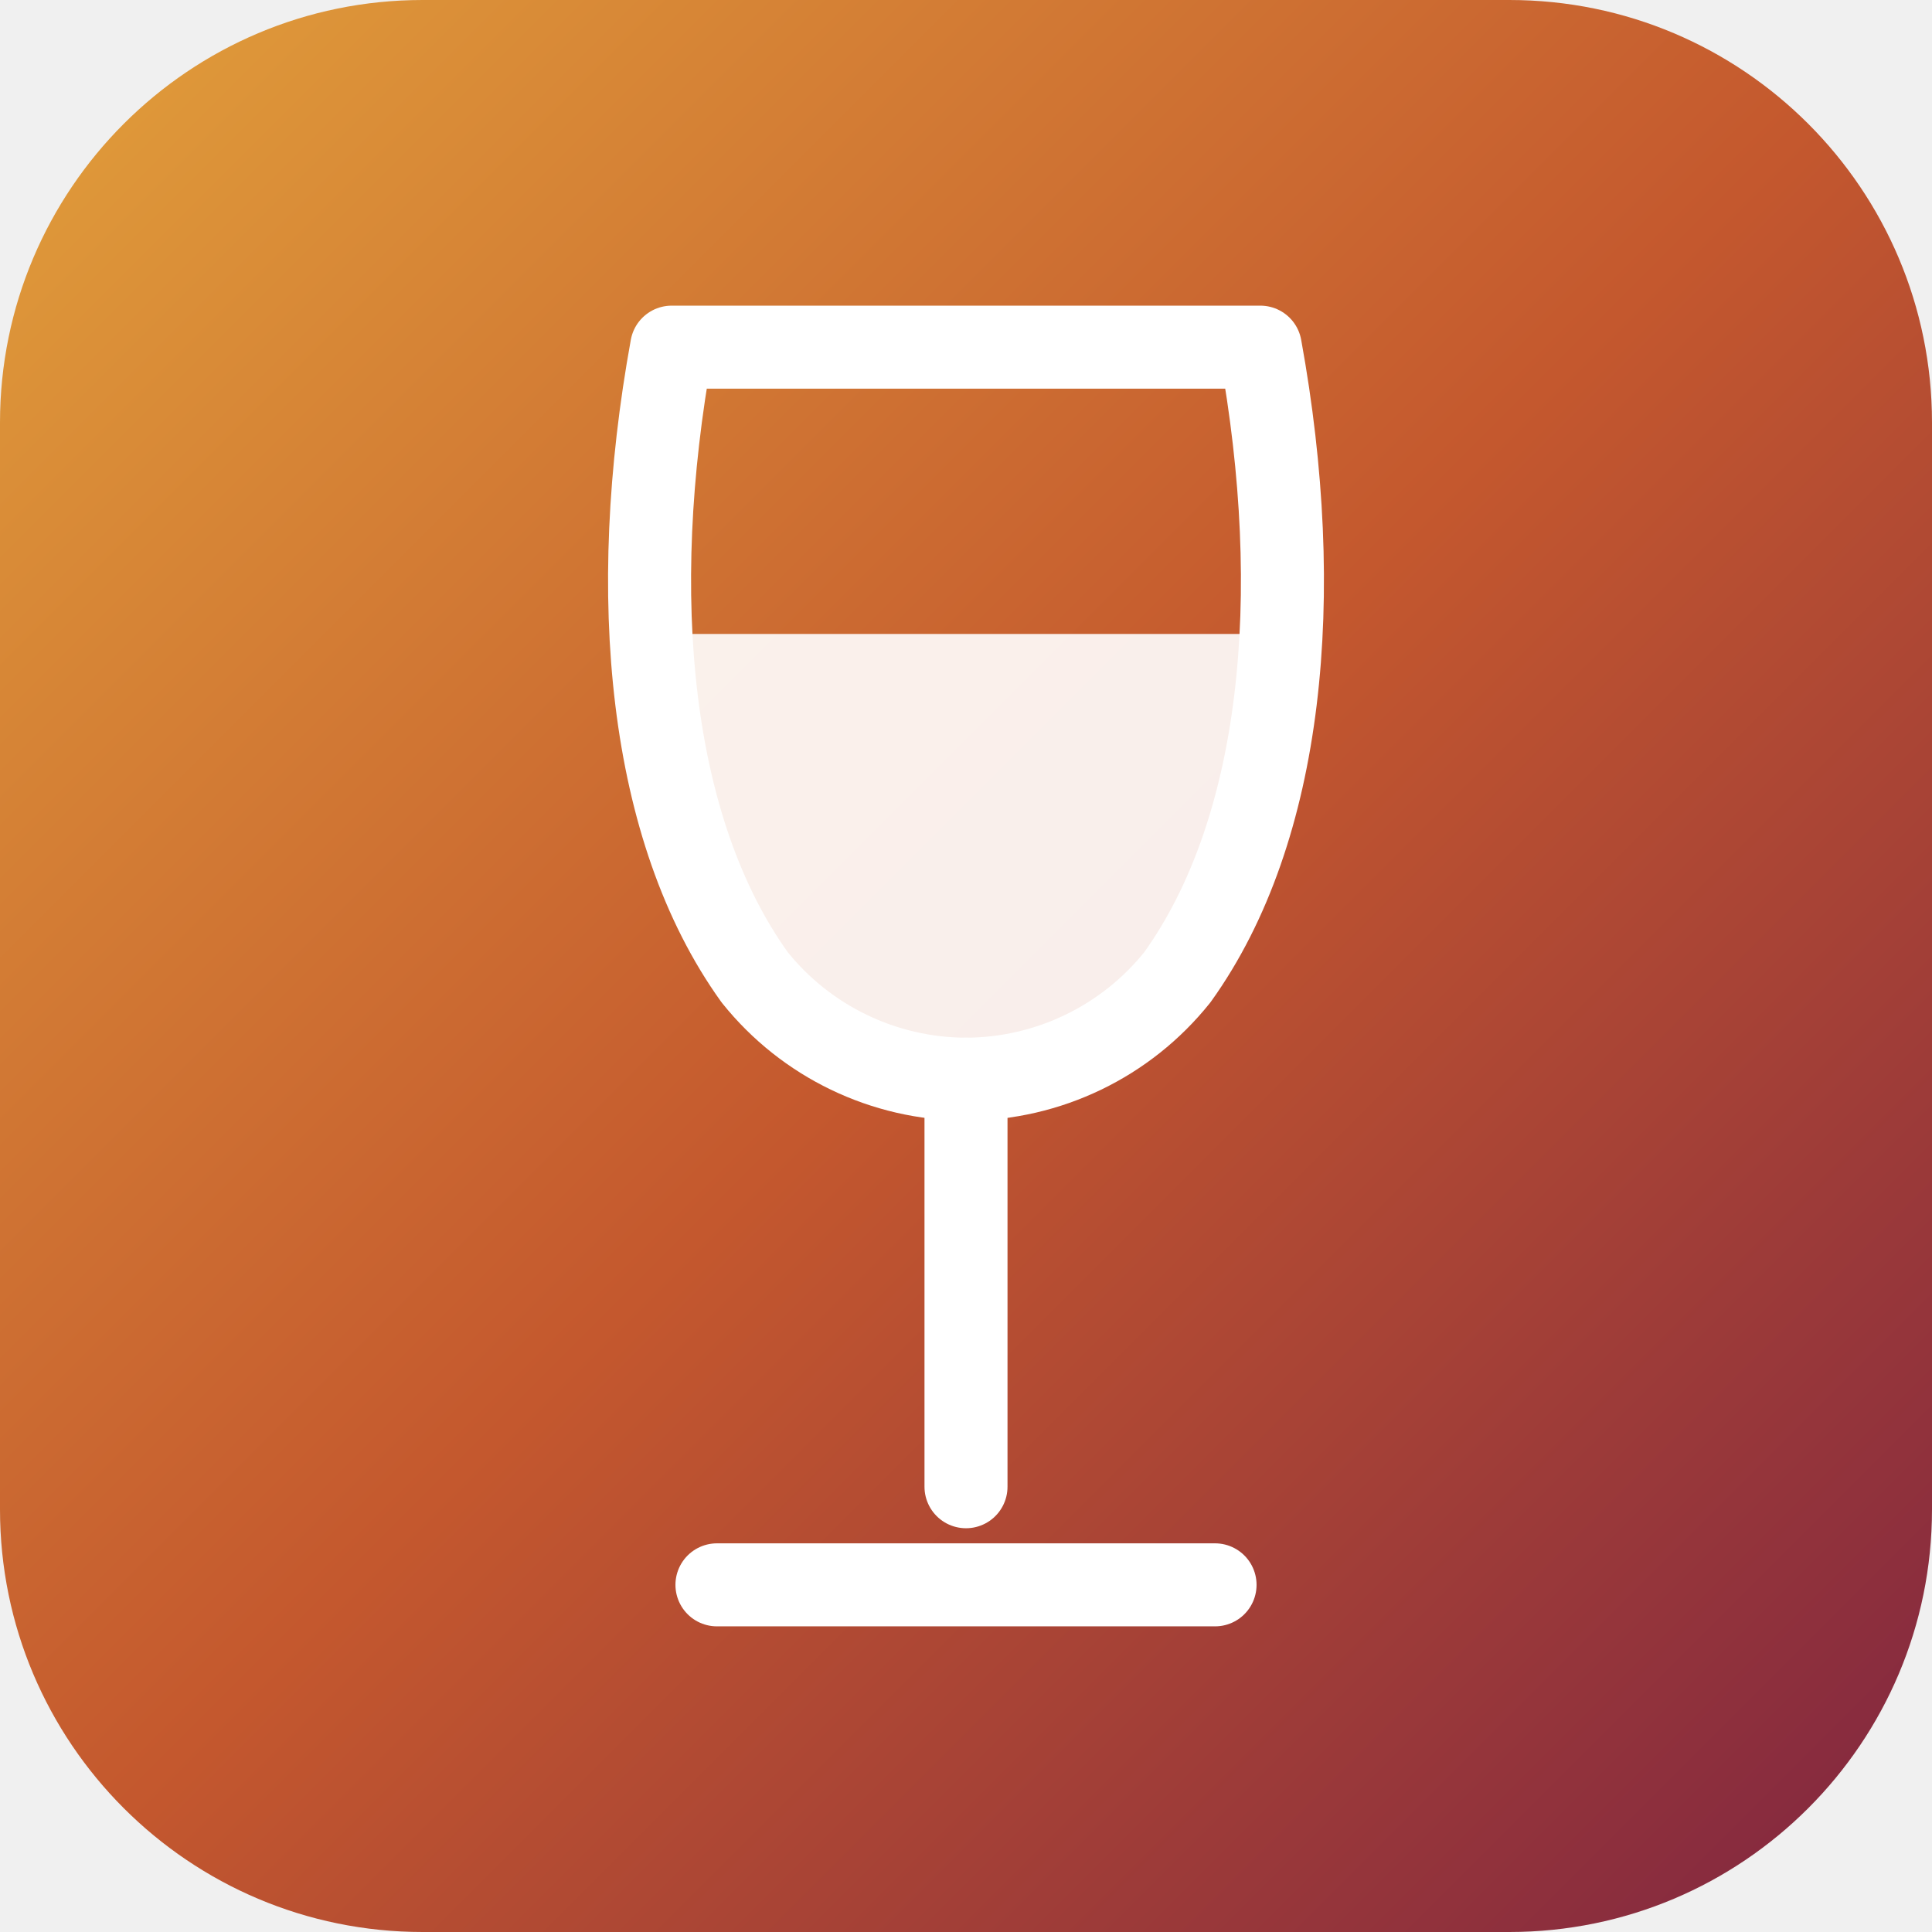
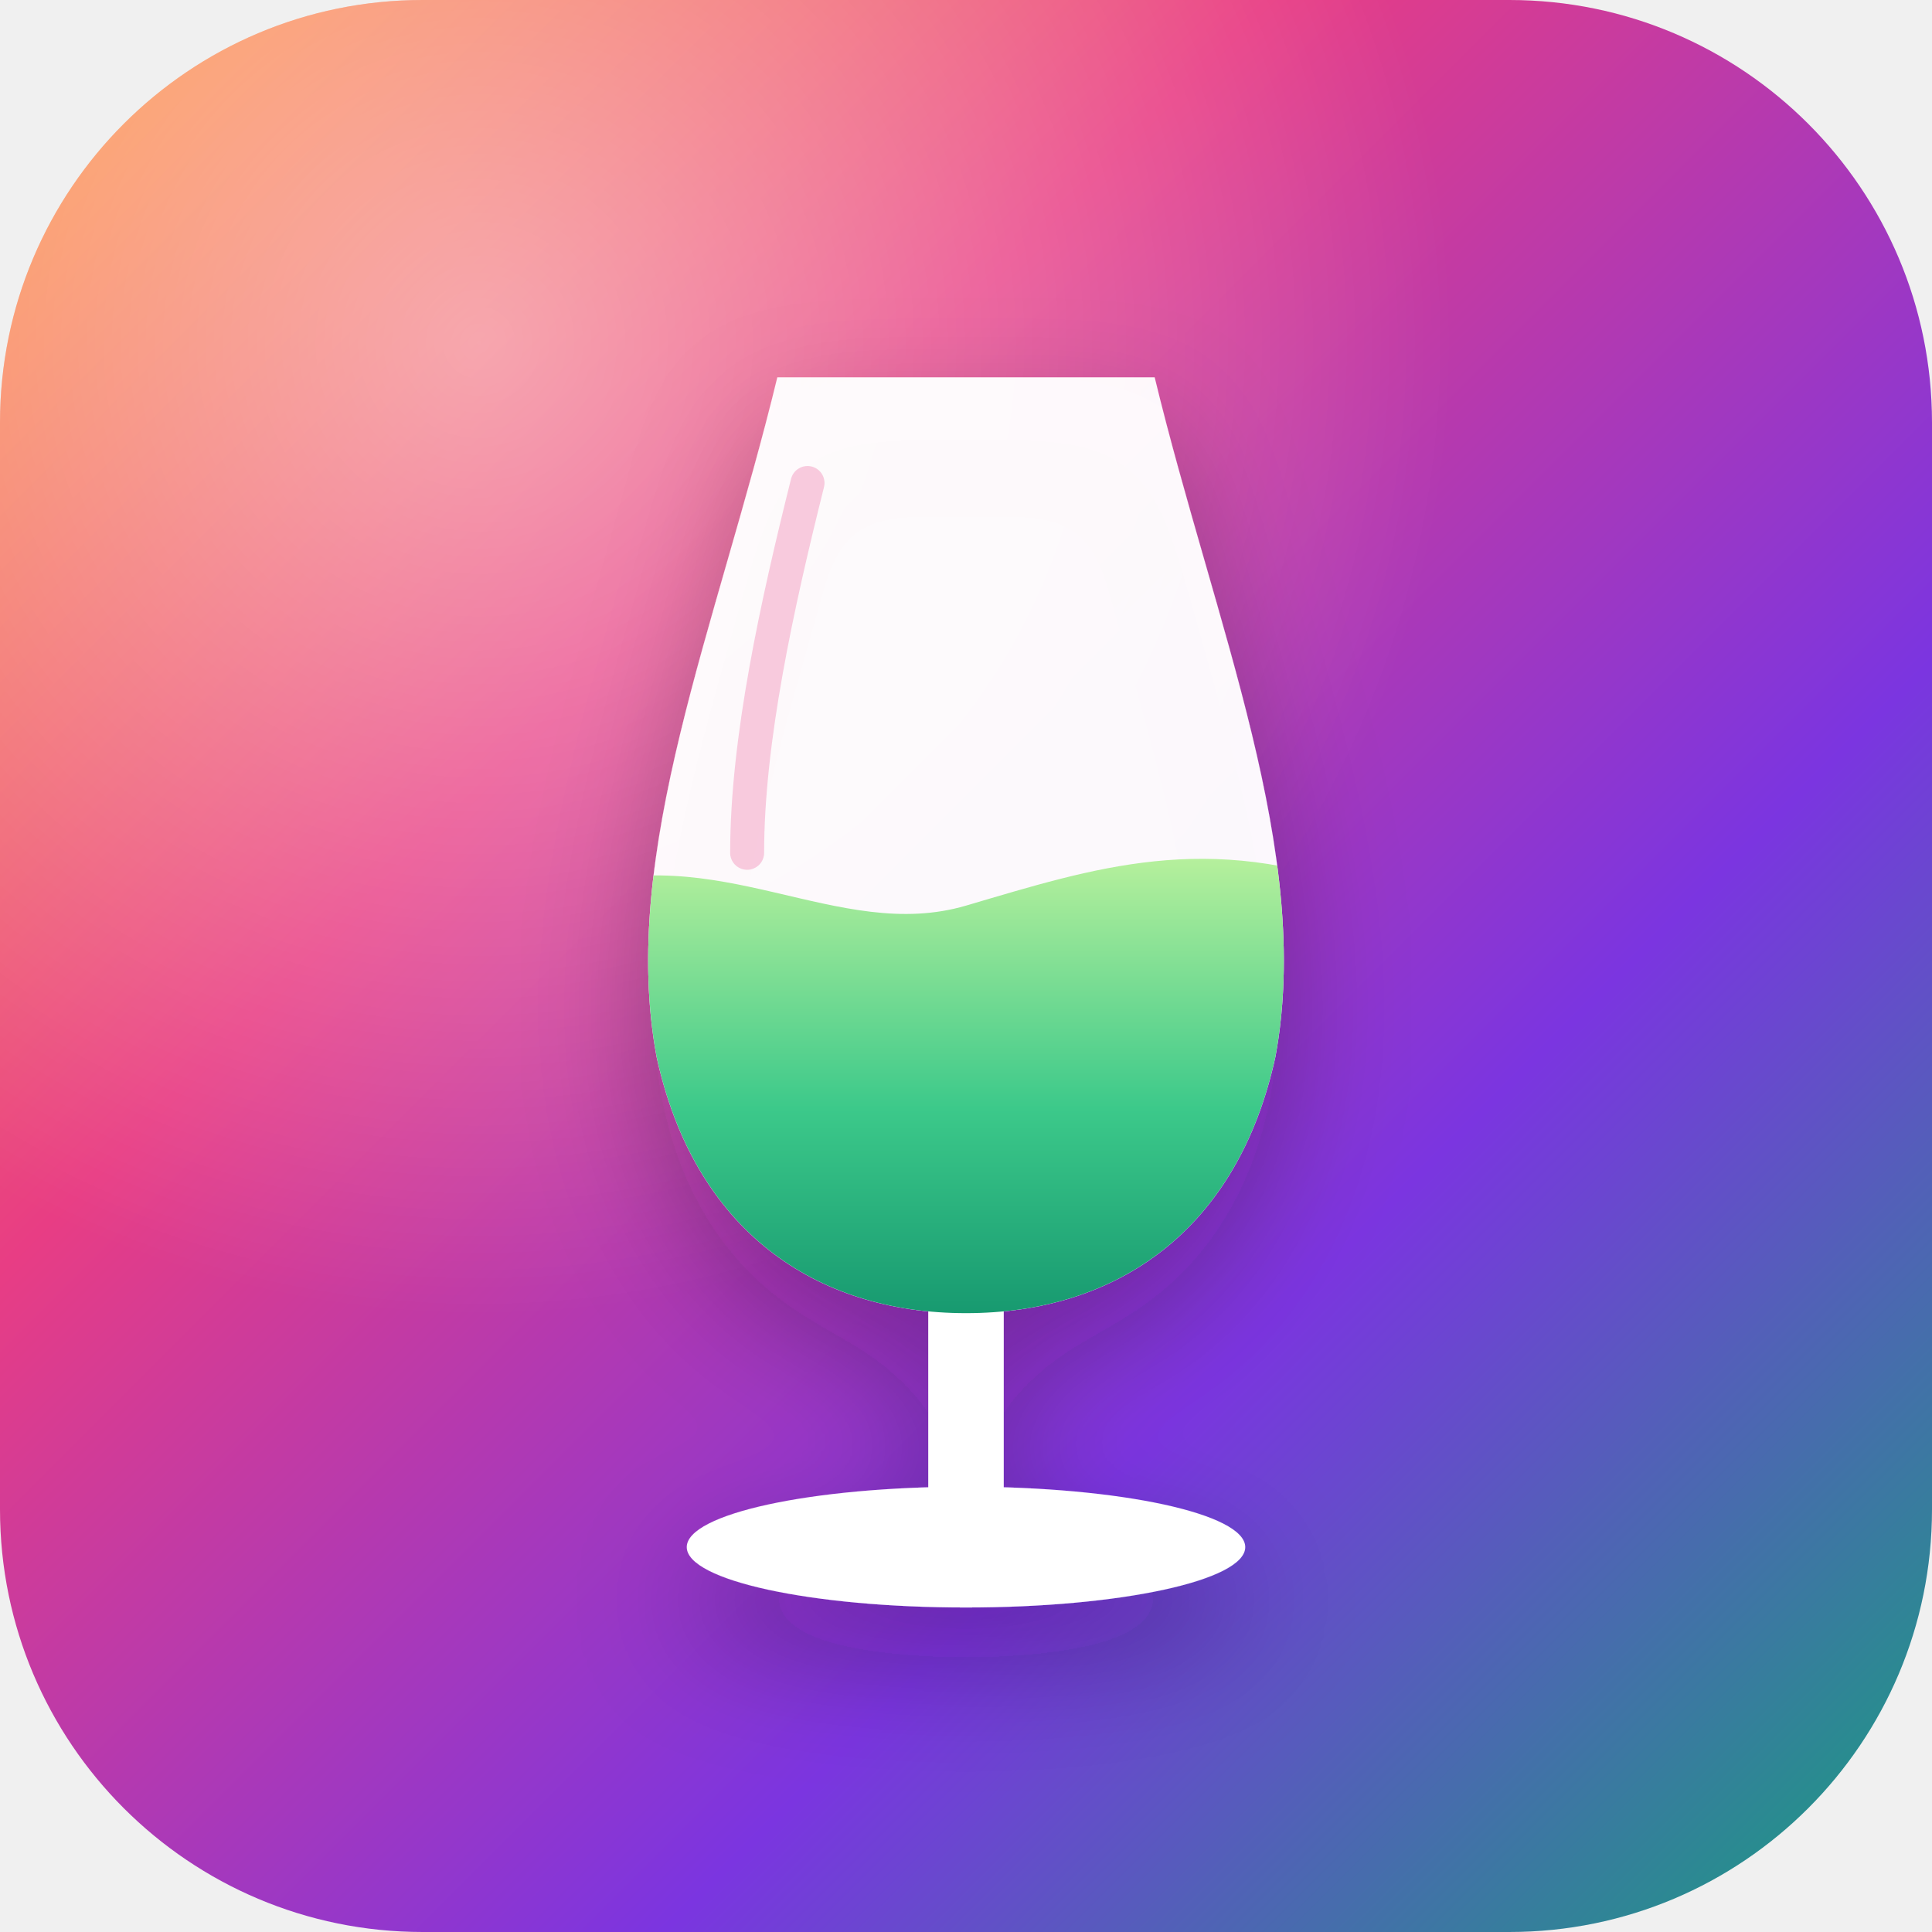
<svg xmlns="http://www.w3.org/2000/svg" viewBox="0 0 512 512">
  <defs>
-     <linearGradient id="g" x1="0" y1="0" x2="1" y2="1">
-       <stop offset="0" stop-color="#e2a13b" />
-       <stop offset=".5" stop-color="#c4582e" />
-       <stop offset="1" stop-color="#7e2441" />
+     <linearGradient id="td" x1="0" y1="0" x2="1" y2="1">
+       <stop offset="0.00" stop-color="#ff9a3d" />
+       <stop offset="0.33" stop-color="#e83d84" />
+       <stop offset="0.67" stop-color="#7b35e0" />
+       <stop offset="1.00" stop-color="#13a37a" />
    </linearGradient>
+     <linearGradient id="ld" x1="0" y1="0" x2="0" y2="1">
+       <stop offset="0.00" stop-color="#b6f09c" />
+       <stop offset="0.50" stop-color="#3cc98a" />
+       <stop offset="1.00" stop-color="#0f8f6a" />
+     </linearGradient>
+     <radialGradient id="hd" cx=".25" cy=".18" r=".5">
+       <stop offset="0" stop-color="#fff" stop-opacity=".45" />
+       <stop offset="1" stop-color="#fff" stop-opacity="0" />
+     </radialGradient>
+     <clipPath id="cd">
+       <path d="M206 100C190 166 164 226 174 280C184 326 216 348 256 348C296 348 328 326 338 280C348 226 322 166 306 100Z" />
+     </clipPath>
+     <filter id="sd" x="-20%" y="-20%" width="140%" height="140%">
+       <feDropShadow dx="0" dy="14" stdDeviation="16" flood-color="#2a0f2a" flood-opacity=".28" />
+     </filter>
  </defs>
-   <rect width="512" height="512" rx="112" fill="url(#g)" />
-   <g fill="none" stroke="#fff" stroke-width="22" stroke-linecap="round" stroke-linejoin="round">
-     <path d="M178 92h156c12 66 6 128-22 167a72 72 0 0 1-56 27 72 72 0 0 1-56-27c-28-39-34-101-22-167z" />
-     <path d="M256 286v108" />
-     <path d="M190 420h132" />
+   <rect width="512" height="512" rx="112" fill="url(#td)" />
+   <rect width="512" height="512" rx="112" fill="url(#hd)" />
+   <g filter="url(#sd)">
+     <path d="M206 100C190 166 164 226 174 280C184 326 216 348 256 348C296 348 328 326 338 280C348 226 322 166 306 100Z" fill="#fff" opacity=".96" />
+     <rect x="246" y="344" width="20" height="62" fill="#fff" />
+     <ellipse cx="256" cy="410" rx="74" ry="16" fill="#fff" />
  </g>
-   <path d="M182 168h148c-2 36-10 66-24 86a62 62 0 0 1-50 24 62 62 0 0 1-50-24c-14-20-22-50-24-86z" fill="#fff" opacity=".9" />
+   <g clip-path="url(#cd)">
+     <path d="M150 236C190 222 222 250 256 240C290 230 320 220 362 236V360H150Z" fill="url(#ld)" />
+   </g>
+   <path d="M200 150C192 190 186 222 190 252" fill="none" stroke="#fff" stroke-width="10" stroke-linecap="round" opacity=".0" />
+   <path d="M214 128C206 160 198 196 198 226" fill="none" stroke="#e83d84" stroke-opacity=".25" stroke-width="9" stroke-linecap="round" />
</svg>
